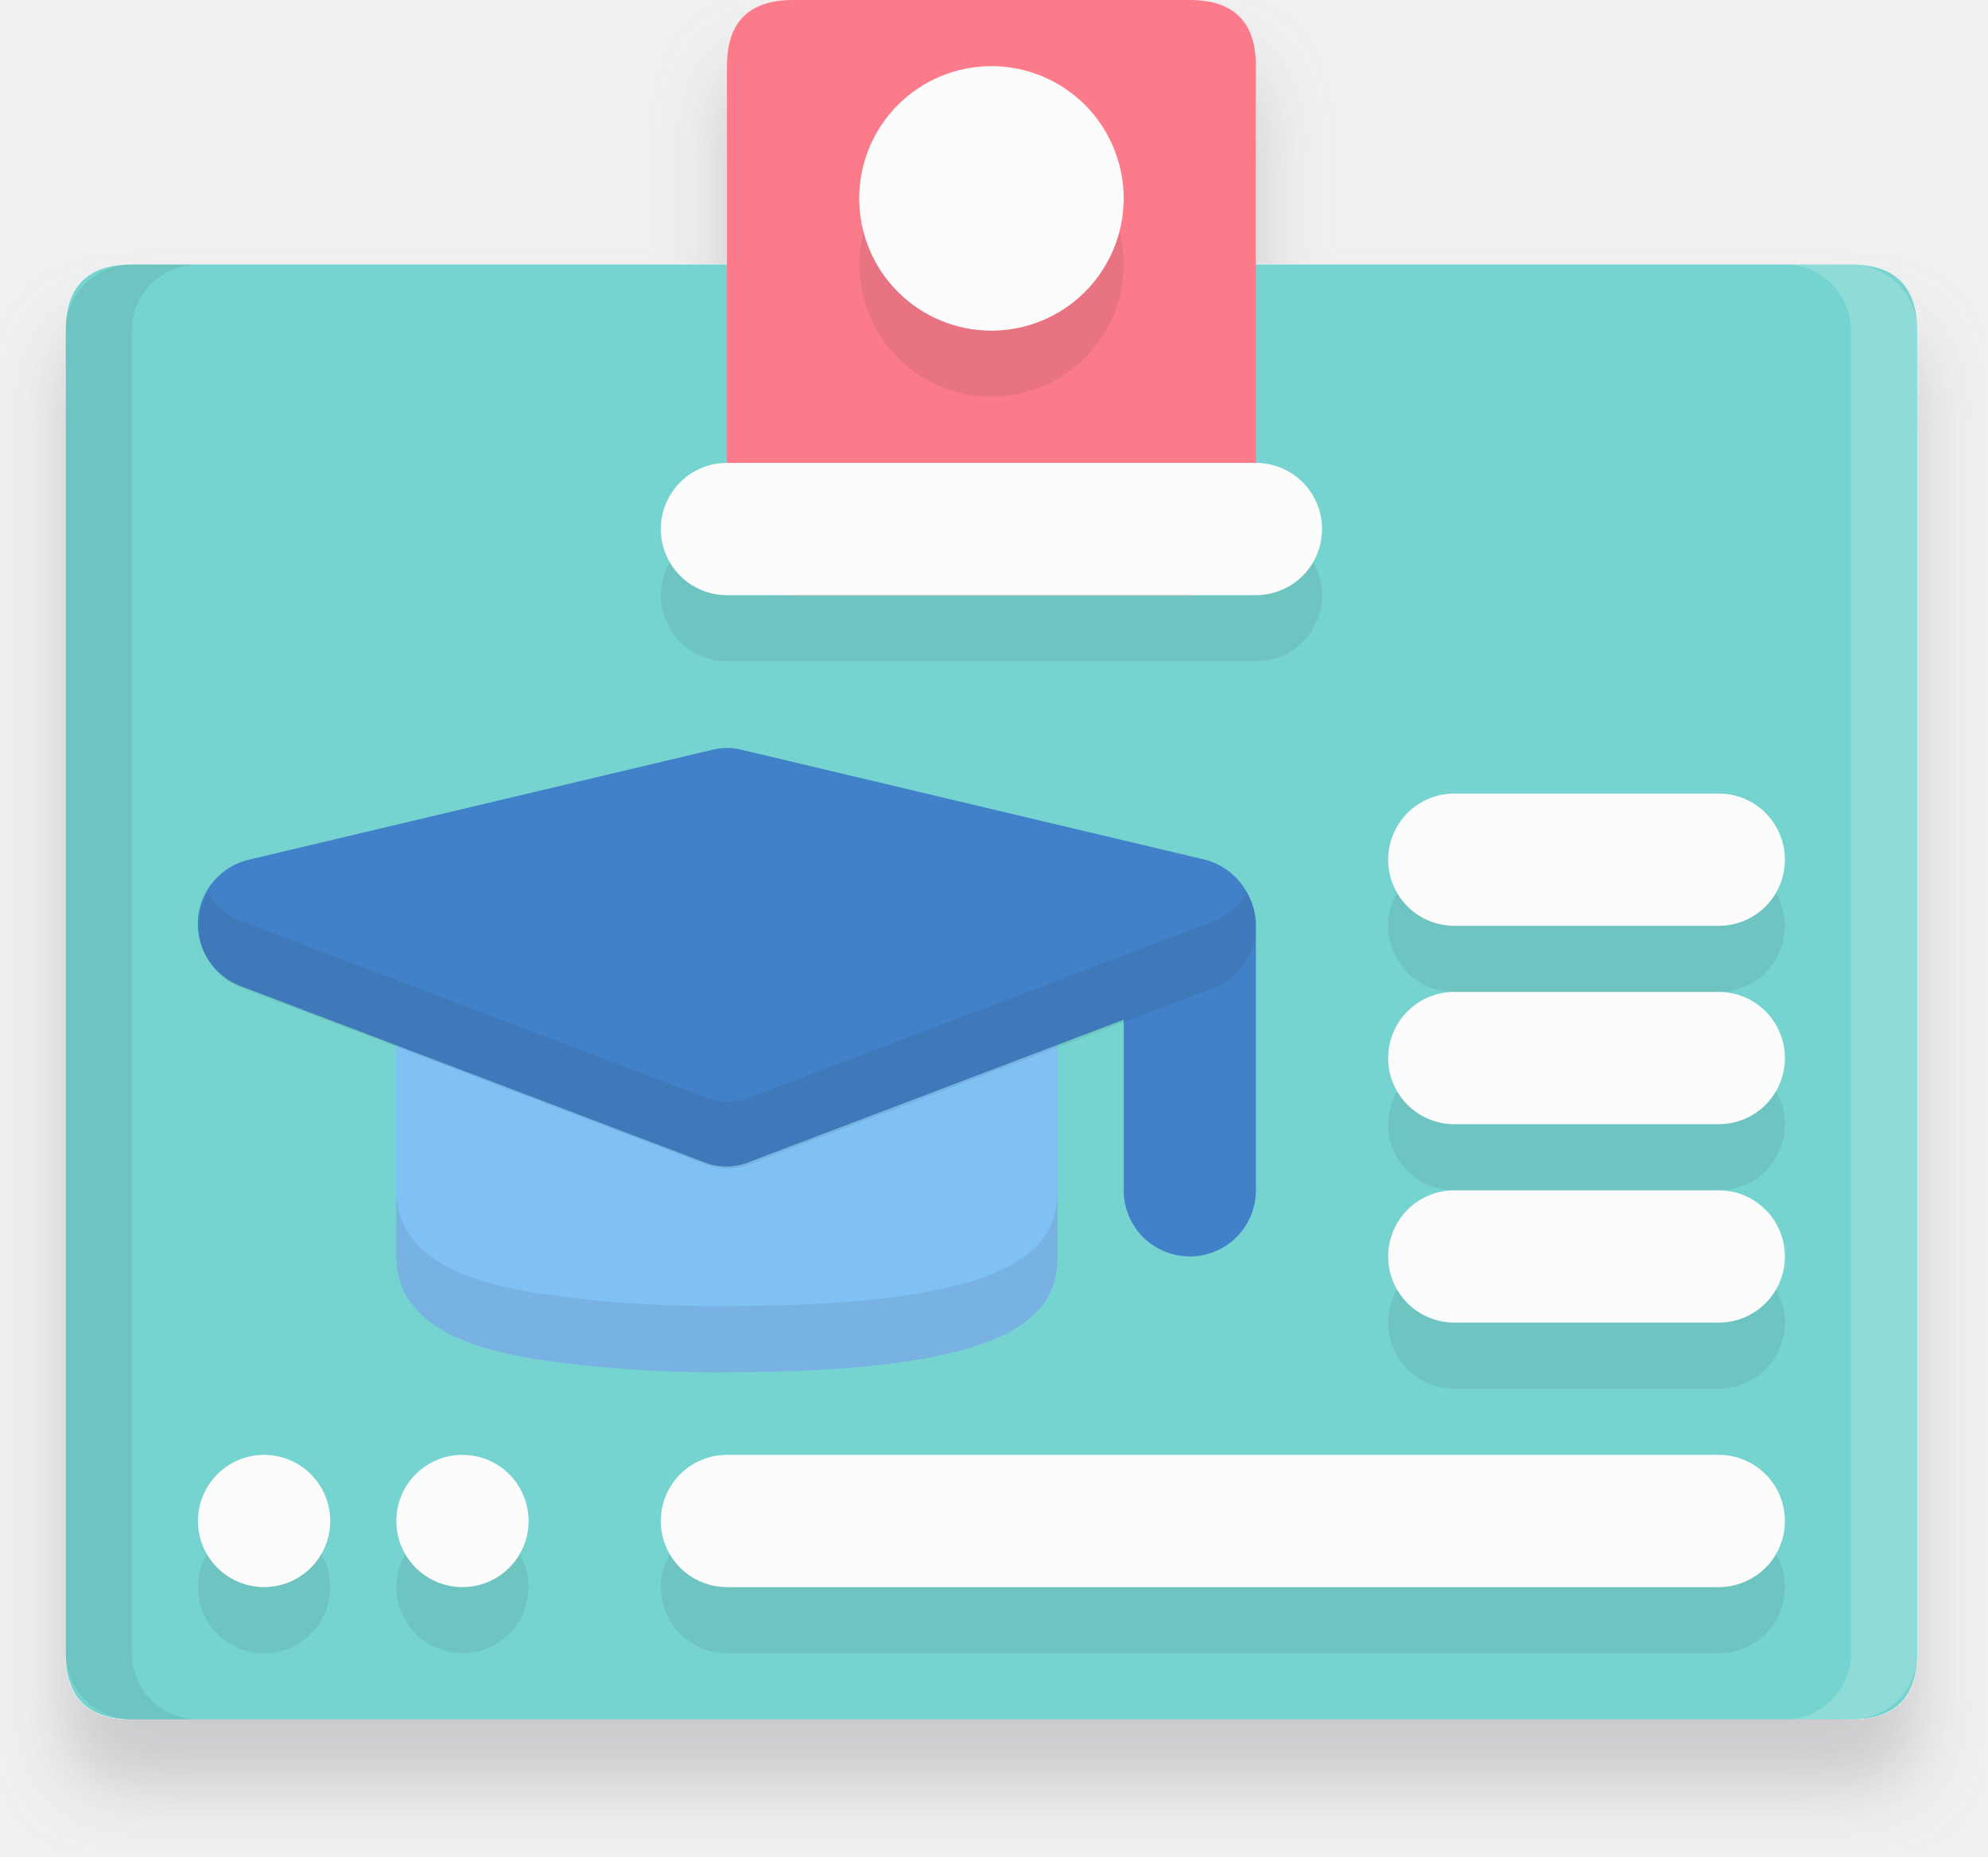
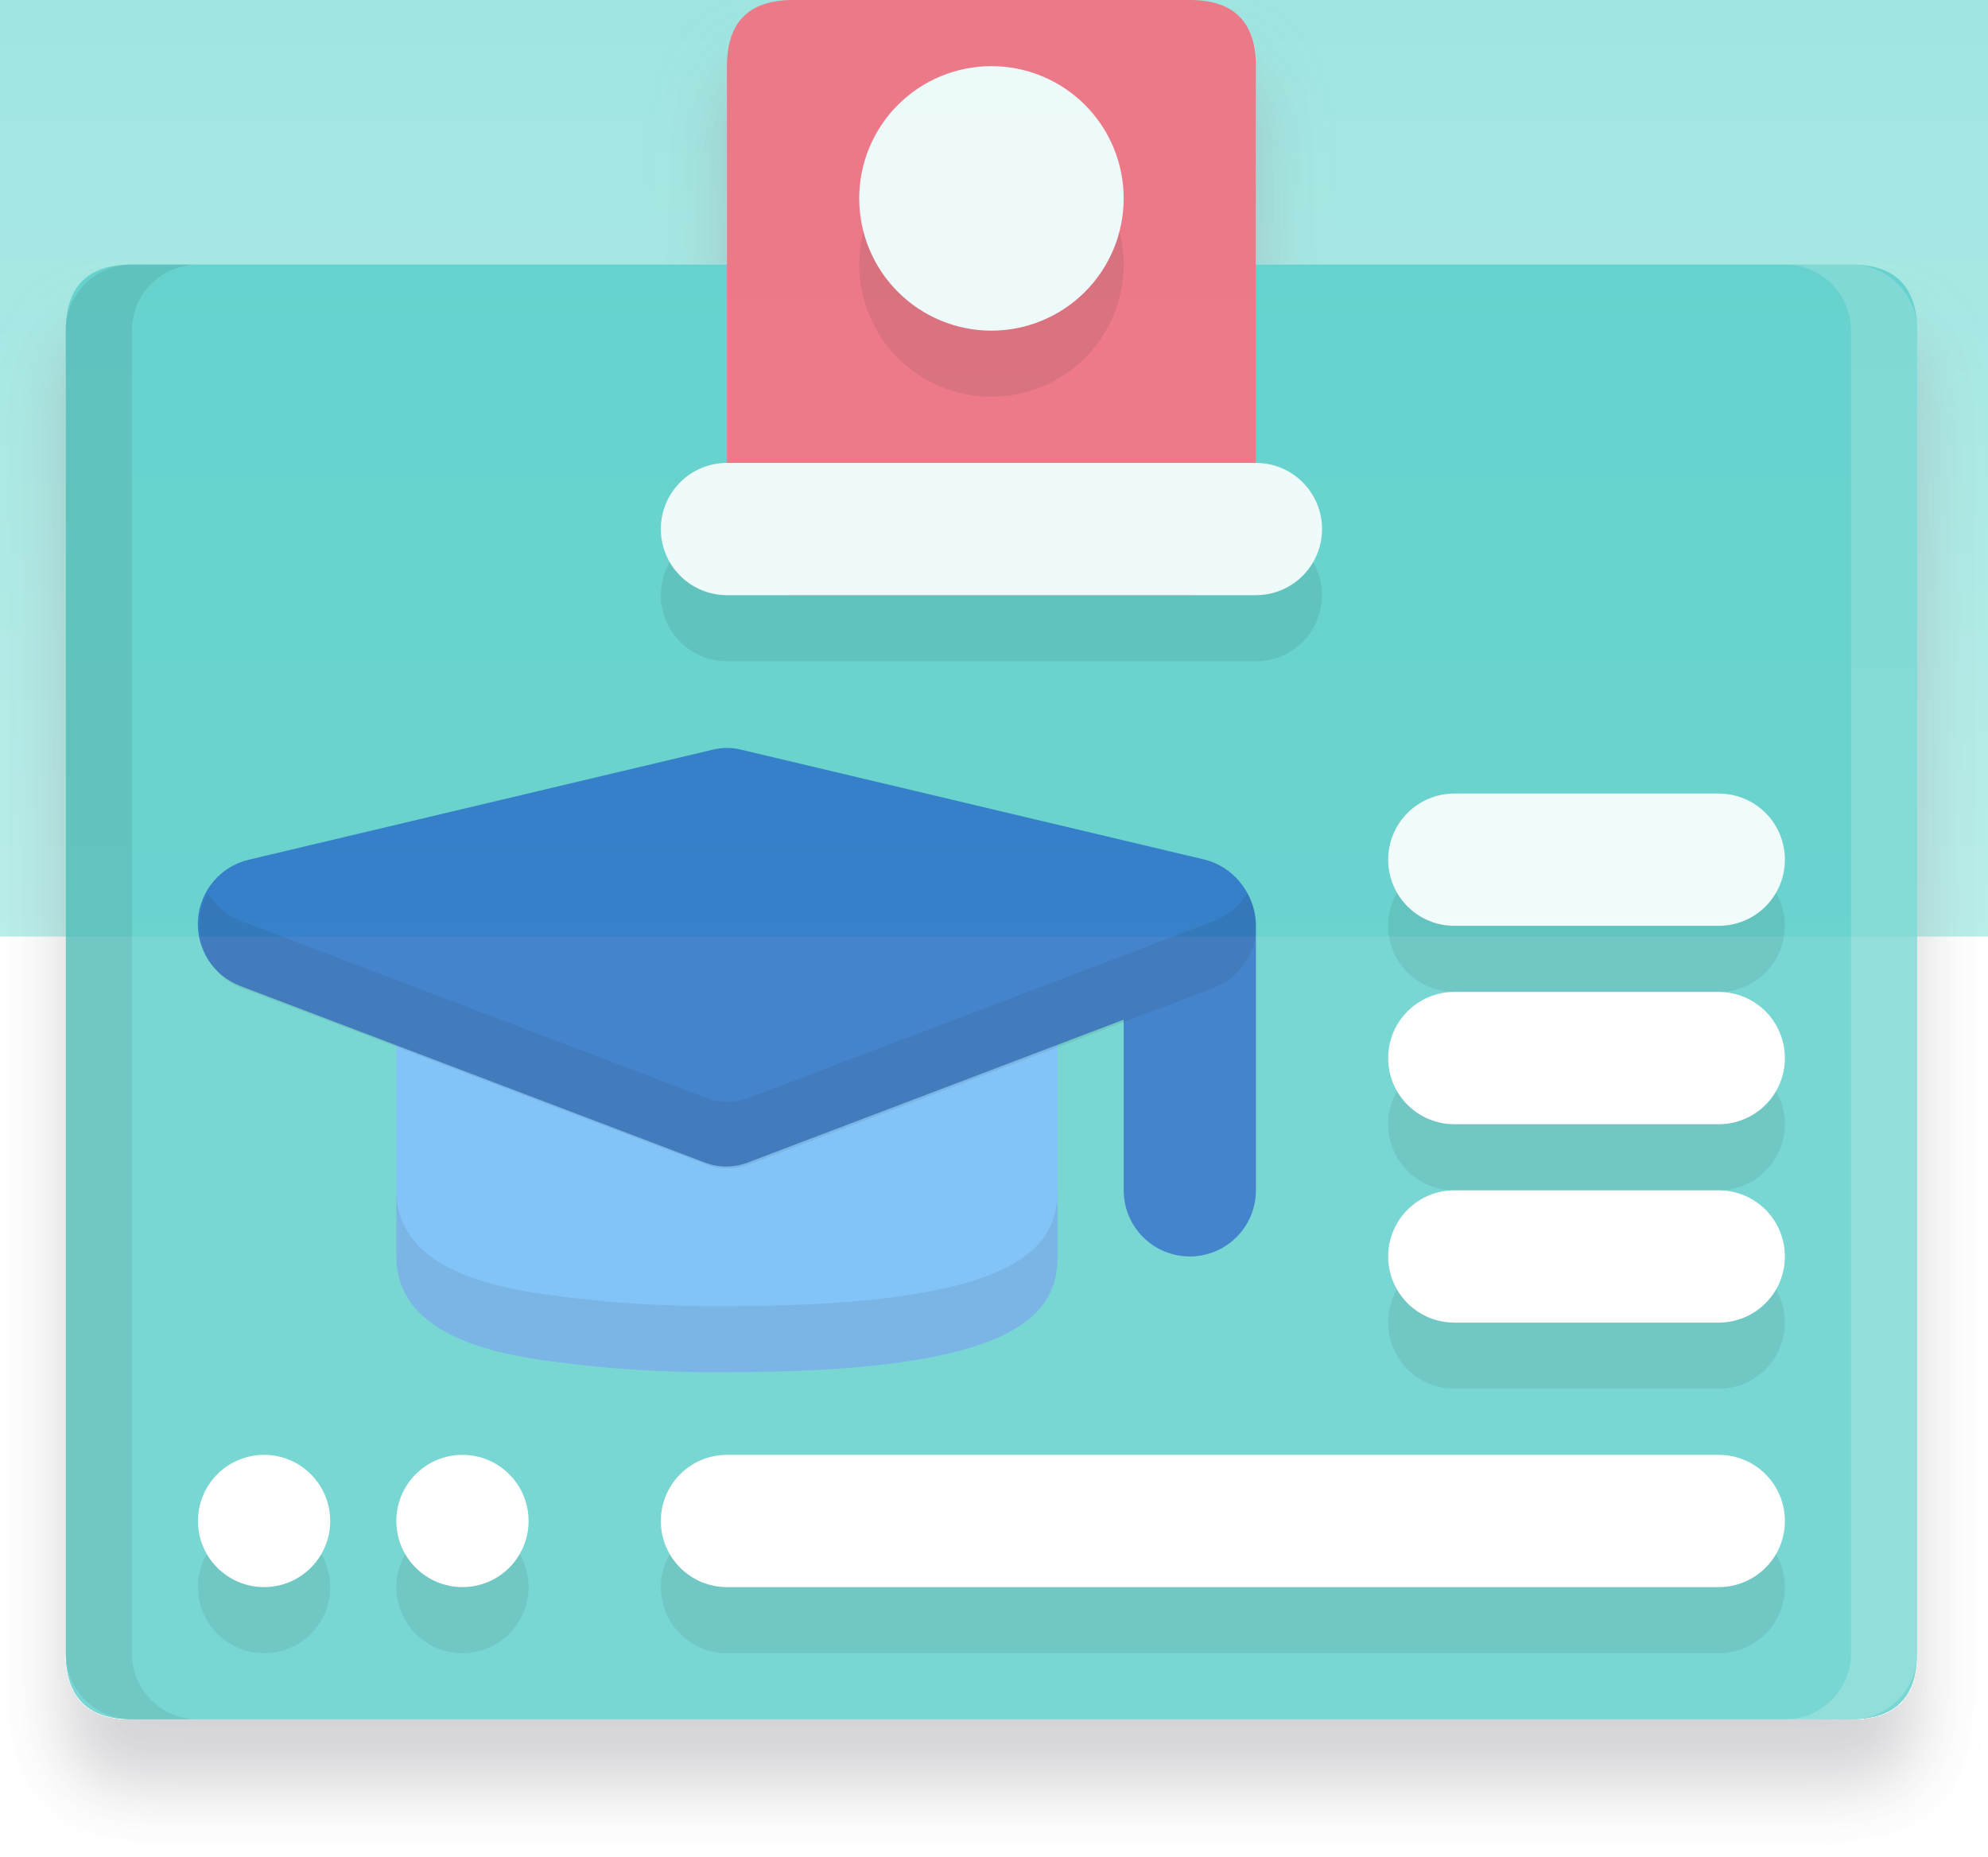
<svg xmlns="http://www.w3.org/2000/svg" width="121" height="113" viewBox="0 0 121 113" fill="none">
-   <g id="Group 12" opacity="0.8" filter="url(#filter0_d_1464_3338)">
-     <path id="Vector" d="M8.025 16.098H112.663C115.346 16.098 116.688 17.44 116.688 20.123V100.614C116.688 103.297 115.346 104.638 112.663 104.638H8.025C5.342 104.638 4 103.297 4 100.614V20.123C4 17.44 5.342 16.098 8.025 16.098Z" fill="#57CDC8" />
-     <path id="Vector_2" opacity="0.1" d="M12.049 104.638H8.025C6.957 104.638 5.934 104.214 5.179 103.46C4.424 102.705 4 101.681 4 100.614V20.123C4 19.055 4.424 18.032 5.179 17.277C5.934 16.522 6.957 16.098 8.025 16.098H12.049C10.982 16.098 9.958 16.522 9.203 17.277C8.449 18.032 8.025 19.055 8.025 20.123V100.614C8.025 101.681 8.449 102.705 9.203 103.46C9.958 104.214 10.982 104.638 12.049 104.638Z" fill="black" />
-     <path id="Vector_3" opacity="0.19" d="M116.688 20.123V100.614C116.688 101.681 116.264 102.705 115.509 103.46C114.754 104.214 113.73 104.638 112.663 104.638H108.638C109.706 104.638 110.729 104.214 111.484 103.46C112.239 102.705 112.663 101.681 112.663 100.614V20.123C112.663 19.055 112.239 18.032 111.484 17.277C110.729 16.522 109.706 16.098 108.638 16.098H112.663C113.73 16.098 114.754 16.522 115.509 17.277C116.264 18.032 116.688 19.055 116.688 20.123Z" fill="white" />
-     <path id="Vector_4" d="M62.638 57.632C62.102 57.265 61.486 57.033 60.841 56.956C60.196 56.879 59.542 56.959 58.935 57.189L44.246 62.743L29.556 57.189C28.949 56.962 28.297 56.885 27.654 56.965C27.012 57.044 26.397 57.277 25.864 57.645C25.331 58.012 24.894 58.503 24.591 59.075C24.288 59.647 24.127 60.284 24.123 60.932V76.466C24.123 81.296 30.24 82.302 32.534 82.705C36.411 83.28 40.327 83.549 44.246 83.51C61.994 83.51 64.368 79.968 64.368 76.466V60.932C64.367 60.283 64.209 59.644 63.908 59.069C63.607 58.495 63.171 58.002 62.638 57.632Z" fill="#64B5F6" />
-     <path id="Vector_5" opacity="0.1" d="M64.368 72.442V76.467C64.368 79.968 61.994 83.51 44.246 83.51C40.327 83.55 36.411 83.28 32.534 82.705C30.24 82.302 24.123 81.296 24.123 76.467V72.442C24.123 77.272 30.24 78.278 32.534 78.68C36.411 79.256 40.327 79.525 44.246 79.485C61.994 79.485 64.368 75.943 64.368 72.442Z" fill="black" />
-     <path id="Vector_6" d="M73.343 52.319L45.171 45.639C44.565 45.478 43.927 45.478 43.32 45.639L15.148 52.319C14.307 52.516 13.551 52.979 12.993 53.638C12.435 54.298 12.104 55.119 12.049 55.982C11.992 56.84 12.212 57.693 12.675 58.417C13.139 59.142 13.822 59.698 14.625 60.006L42.797 70.711C43.243 70.897 43.722 70.993 44.205 70.993C44.689 70.993 45.168 70.897 45.614 70.711L73.786 60.006C74.589 59.698 75.272 59.142 75.736 58.417C76.199 57.693 76.418 56.84 76.362 55.982C76.311 55.13 75.992 54.316 75.45 53.658C74.907 53 74.169 52.531 73.343 52.319Z" fill="#1565C0" />
-     <path id="Vector_7" d="M72.417 76.466C71.35 76.466 70.326 76.043 69.572 75.288C68.817 74.533 68.393 73.509 68.393 72.442V56.344C68.393 55.276 68.817 54.253 69.572 53.498C70.326 52.743 71.35 52.319 72.417 52.319C73.485 52.319 74.508 52.743 75.263 53.498C76.018 54.253 76.442 55.276 76.442 56.344V72.442C76.442 73.509 76.018 74.533 75.263 75.288C74.508 76.043 73.485 76.466 72.417 76.466Z" fill="#1565C0" />
-     <path id="Vector_8" opacity="0.1" d="M76.442 56.102C76.499 56.96 76.279 57.814 75.816 58.538C75.353 59.262 74.669 59.819 73.866 60.127L45.694 70.832C45.248 71.018 44.769 71.114 44.286 71.114C43.802 71.114 43.324 71.018 42.877 70.832L14.705 60.127C13.902 59.819 13.219 59.262 12.755 58.538C12.292 57.814 12.073 56.96 12.13 56.102C12.174 55.481 12.352 54.877 12.653 54.331C13.119 55.126 13.843 55.737 14.705 56.062L42.877 66.767C43.324 66.953 43.802 67.049 44.286 67.049C44.769 67.049 45.248 66.953 45.694 66.767L73.866 56.062C74.728 55.737 75.453 55.126 75.919 54.331C76.219 54.877 76.398 55.481 76.442 56.102Z" fill="black" />
-     <path id="Vector_9" opacity="0.1" d="M104.614 60.368H88.516C87.448 60.368 86.424 59.944 85.67 59.19C84.915 58.435 84.491 57.411 84.491 56.344C84.491 55.276 84.915 54.253 85.67 53.498C86.424 52.743 87.448 52.319 88.516 52.319H104.614C105.681 52.319 106.705 52.743 107.46 53.498C108.214 54.253 108.638 55.276 108.638 56.344C108.638 57.411 108.214 58.435 107.46 59.19C106.705 59.944 105.681 60.368 104.614 60.368ZM104.614 72.442H88.516C87.448 72.442 86.424 72.018 85.67 71.263C84.915 70.508 84.491 69.485 84.491 68.417C84.491 67.35 84.915 66.326 85.67 65.572C86.424 64.817 87.448 64.393 88.516 64.393H104.614C105.681 64.393 106.705 64.817 107.46 65.572C108.214 66.326 108.638 67.35 108.638 68.417C108.638 69.485 108.214 70.508 107.46 71.263C106.705 72.018 105.681 72.442 104.614 72.442ZM104.614 84.516H88.516C87.448 84.516 86.424 84.092 85.67 83.337C84.915 82.582 84.491 81.558 84.491 80.491C84.491 79.424 84.915 78.4 85.67 77.645C86.424 76.891 87.448 76.466 88.516 76.466H104.614C105.681 76.466 106.705 76.891 107.46 77.645C108.214 78.4 108.638 79.424 108.638 80.491C108.638 81.558 108.214 82.582 107.46 83.337C106.705 84.092 105.681 84.516 104.614 84.516ZM104.614 100.614H44.245C43.178 100.614 42.154 100.19 41.4 99.435C40.645 98.68 40.221 97.657 40.221 96.589C40.221 95.522 40.645 94.498 41.4 93.743C42.154 92.989 43.178 92.565 44.245 92.565H104.614C105.681 92.565 106.705 92.989 107.46 93.743C108.214 94.498 108.638 95.522 108.638 96.589C108.638 97.657 108.214 98.68 107.46 99.435C106.705 100.19 105.681 100.614 104.614 100.614Z" fill="black" />
-     <path id="Vector_10" opacity="0.1" d="M12.049 96.589C12.049 97.657 12.473 98.68 13.228 99.435C13.983 100.19 15.006 100.614 16.074 100.614C17.141 100.614 18.165 100.19 18.919 99.435C19.674 98.68 20.098 97.657 20.098 96.589C20.098 95.522 19.674 94.498 18.919 93.743C18.165 92.989 17.141 92.565 16.074 92.565C15.006 92.565 13.983 92.989 13.228 93.743C12.473 94.498 12.049 95.522 12.049 96.589Z" fill="black" />
-     <path id="Vector_11" opacity="0.1" d="M24.123 96.589C24.123 97.657 24.547 98.68 25.302 99.435C26.056 100.19 27.08 100.614 28.147 100.614C29.215 100.614 30.238 100.19 30.993 99.435C31.748 98.68 32.172 97.657 32.172 96.589C32.172 95.522 31.748 94.498 30.993 93.743C30.238 92.989 29.215 92.565 28.147 92.565C27.08 92.565 26.056 92.989 25.302 93.743C24.547 94.498 24.123 95.522 24.123 96.589Z" fill="black" />
-     <path id="Vector_12" d="M104.614 56.344H88.516C87.448 56.344 86.424 55.92 85.67 55.165C84.915 54.41 84.491 53.387 84.491 52.319C84.491 51.252 84.915 50.228 85.67 49.473C86.424 48.719 87.448 48.295 88.516 48.295H104.614C105.681 48.295 106.705 48.719 107.46 49.473C108.214 50.228 108.638 51.252 108.638 52.319C108.638 53.387 108.214 54.41 107.46 55.165C106.705 55.92 105.681 56.344 104.614 56.344ZM104.614 68.417H88.516C87.448 68.417 86.424 67.993 85.67 67.239C84.915 66.484 84.491 65.46 84.491 64.393C84.491 63.325 84.915 62.302 85.67 61.547C86.424 60.792 87.448 60.368 88.516 60.368H104.614C105.681 60.368 106.705 60.792 107.46 61.547C108.214 62.302 108.638 63.325 108.638 64.393C108.638 65.46 108.214 66.484 107.46 67.239C106.705 67.993 105.681 68.417 104.614 68.417ZM104.614 80.491H88.516C87.448 80.491 86.424 80.067 85.67 79.312C84.915 78.558 84.491 77.534 84.491 76.467C84.491 75.399 84.915 74.376 85.67 73.621C86.424 72.866 87.448 72.442 88.516 72.442H104.614C105.681 72.442 106.705 72.866 107.46 73.621C108.214 74.376 108.638 75.399 108.638 76.467C108.638 77.534 108.214 78.558 107.46 79.312C106.705 80.067 105.681 80.491 104.614 80.491ZM104.614 96.589H44.245C43.178 96.589 42.154 96.165 41.4 95.411C40.645 94.656 40.221 93.632 40.221 92.565C40.221 91.497 40.645 90.474 41.4 89.719C42.154 88.964 43.178 88.54 44.245 88.54H104.614C105.681 88.54 106.705 88.964 107.46 89.719C108.214 90.474 108.638 91.497 108.638 92.565C108.638 93.632 108.214 94.656 107.46 95.411C106.705 96.165 105.681 96.589 104.614 96.589Z" fill="white" />
-     <path id="Vector_13" d="M48.27 0H72.417C75.1 0 76.442 1.342 76.442 4.025V32.196C76.442 34.88 75.1 36.221 72.417 36.221H48.27C45.587 36.221 44.245 34.88 44.245 32.196V4.025C44.245 1.342 45.587 0 48.27 0Z" fill="#FF5E72" />
-     <path id="Vector_14" opacity="0.1" d="M52.295 16.098C52.295 18.233 53.143 20.28 54.652 21.79C56.162 23.299 58.209 24.147 60.344 24.147C62.478 24.147 64.526 23.299 66.035 21.79C67.545 20.28 68.393 18.233 68.393 16.098C68.393 13.963 67.545 11.916 66.035 10.407C64.526 8.897 62.478 8.049 60.344 8.049C58.209 8.049 56.162 8.897 54.652 10.407C53.143 11.916 52.295 13.963 52.295 16.098Z" fill="black" />
-     <path id="Vector_15" d="M52.295 12.074C52.295 14.208 53.143 16.256 54.652 17.765C56.162 19.275 58.209 20.123 60.344 20.123C62.478 20.123 64.526 19.275 66.035 17.765C67.545 16.256 68.393 14.208 68.393 12.074C68.393 9.939 67.545 7.892 66.035 6.382C64.526 4.873 62.478 4.025 60.344 4.025C58.209 4.025 56.162 4.873 54.652 6.382C53.143 7.892 52.295 9.939 52.295 12.074Z" fill="white" />
-     <path id="Vector_16" d="M12.049 92.565C12.049 93.632 12.473 94.656 13.228 95.41C13.983 96.165 15.006 96.589 16.074 96.589C17.141 96.589 18.165 96.165 18.919 95.41C19.674 94.656 20.098 93.632 20.098 92.565C20.098 91.497 19.674 90.474 18.919 89.719C18.165 88.964 17.141 88.54 16.074 88.54C15.006 88.54 13.983 88.964 13.228 89.719C12.473 90.474 12.049 91.497 12.049 92.565Z" fill="white" />
-     <path id="Vector_17" d="M24.123 92.565C24.123 93.632 24.547 94.656 25.302 95.41C26.056 96.165 27.08 96.589 28.147 96.589C29.215 96.589 30.238 96.165 30.993 95.41C31.748 94.656 32.172 93.632 32.172 92.565C32.172 91.497 31.748 90.474 30.993 89.719C30.238 88.964 29.215 88.54 28.147 88.54C27.08 88.54 26.056 88.964 25.302 89.719C24.547 90.474 24.123 91.497 24.123 92.565Z" fill="white" />
-     <path id="Vector_18" opacity="0.1" d="M76.442 40.245H44.245C43.178 40.245 42.154 39.822 41.4 39.067C40.645 38.312 40.221 37.288 40.221 36.221C40.221 35.154 40.645 34.13 41.4 33.375C42.154 32.62 43.178 32.196 44.245 32.196H76.442C77.509 32.196 78.533 32.62 79.288 33.375C80.043 34.13 80.466 35.154 80.466 36.221C80.466 37.288 80.043 38.312 79.288 39.067C78.533 39.822 77.509 40.245 76.442 40.245Z" fill="black" />
-     <path id="Vector_19" d="M76.442 36.221H44.245C43.178 36.221 42.154 35.797 41.4 35.042C40.645 34.288 40.221 33.264 40.221 32.196C40.221 31.129 40.645 30.105 41.4 29.351C42.154 28.596 43.178 28.172 44.245 28.172H76.442C77.509 28.172 78.533 28.596 79.288 29.351C80.043 30.105 80.466 31.129 80.466 32.196C80.466 33.264 80.043 34.288 79.288 35.042C78.533 35.797 77.509 36.221 76.442 36.221Z" fill="white" />
+   <rect width="121" height="113" fill="#F5F5F5" />
+   <g id="ä¸­åï¼æ­éæ¦ï¼">
+     <rect width="2112" height="1059" transform="translate(-658 -206)" fill="#808080" />
+     <g id="æç">
+       <rect width="412" height="917" transform="translate(-51 -161)" fill="url(#paint0_linear_0_1)" />
+       <rect id="Rectangle 4153" x="-30" y="57" width="180" height="134" rx="10" fill="white" />
+       <g id="Group 12" opacity="0.8" filter="url(#filter0_d_0_1)">
+         <path id="Vector" d="M8.025 16.098H112.663C115.346 16.098 116.688 17.44 116.688 20.123V100.614C116.688 103.297 115.346 104.638 112.663 104.638H8.025C5.342 104.638 4 103.297 4 100.614V20.123C4 17.44 5.342 16.098 8.025 16.098Z" fill="#57CDC8" />
+         <path id="Vector_2" opacity="0.1" d="M12.049 104.638H8.025C6.957 104.638 5.934 104.214 5.179 103.46C4.424 102.705 4 101.681 4 100.614V20.123C4 19.055 4.424 18.032 5.179 17.277C5.934 16.522 6.957 16.098 8.025 16.098H12.049C10.982 16.098 9.958 16.522 9.203 17.277C8.449 18.032 8.025 19.055 8.025 20.123V100.614C8.025 101.681 8.449 102.705 9.203 103.46C9.958 104.214 10.982 104.638 12.049 104.638Z" fill="black" />
+         <path id="Vector_3" opacity="0.19" d="M116.688 20.123V100.614C116.688 101.681 116.264 102.705 115.509 103.46C114.754 104.214 113.73 104.638 112.663 104.638H108.638C109.706 104.638 110.729 104.214 111.484 103.46C112.239 102.705 112.663 101.681 112.663 100.614V20.123C112.663 19.055 112.239 18.032 111.484 17.277C110.729 16.522 109.706 16.098 108.638 16.098H112.663C113.73 16.098 114.754 16.522 115.509 17.277C116.264 18.032 116.688 19.055 116.688 20.123Z" fill="white" />
+         <path id="Vector_4" d="M62.638 57.632C62.102 57.265 61.486 57.033 60.841 56.956C60.196 56.879 59.542 56.959 58.935 57.189L44.246 62.743L29.556 57.189C28.949 56.962 28.297 56.885 27.654 56.965C27.012 57.044 26.397 57.277 25.864 57.645C25.331 58.012 24.894 58.503 24.591 59.075C24.288 59.647 24.127 60.284 24.123 60.932V76.466C24.123 81.296 30.24 82.302 32.534 82.705C36.411 83.28 40.327 83.549 44.246 83.51C61.994 83.51 64.368 79.968 64.368 76.466V60.932C64.367 60.283 64.209 59.644 63.908 59.069C63.607 58.495 63.171 58.002 62.638 57.632Z" fill="#64B5F6" />
+         <path id="Vector_5" opacity="0.1" d="M64.368 72.442V76.467C64.368 79.968 61.994 83.51 44.246 83.51C40.327 83.55 36.411 83.28 32.534 82.705C30.24 82.302 24.123 81.296 24.123 76.467V72.442C24.123 77.272 30.24 78.278 32.534 78.68C36.411 79.256 40.327 79.525 44.246 79.485C61.994 79.485 64.368 75.943 64.368 72.442Z" fill="black" />
+         <path id="Vector_6" d="M73.343 52.319L45.171 45.639C44.565 45.478 43.927 45.478 43.32 45.639L15.148 52.319C14.307 52.516 13.551 52.979 12.993 53.638C12.435 54.298 12.104 55.119 12.049 55.982C11.992 56.84 12.212 57.693 12.675 58.417C13.139 59.142 13.822 59.698 14.625 60.006L42.797 70.711C43.243 70.897 43.722 70.993 44.205 70.993C44.689 70.993 45.168 70.897 45.614 70.711L73.786 60.006C74.589 59.698 75.272 59.142 75.736 58.417C76.199 57.693 76.418 56.84 76.362 55.982C76.311 55.13 75.992 54.316 75.45 53.658C74.907 53 74.169 52.531 73.343 52.319Z" fill="#1565C0" />
+         <path id="Vector_7" d="M72.417 76.466C71.35 76.466 70.326 76.043 69.572 75.288C68.817 74.533 68.393 73.509 68.393 72.442V56.344C68.393 55.276 68.817 54.253 69.572 53.498C70.326 52.743 71.35 52.319 72.417 52.319C73.485 52.319 74.508 52.743 75.263 53.498C76.018 54.253 76.442 55.276 76.442 56.344V72.442C76.442 73.509 76.018 74.533 75.263 75.288C74.508 76.043 73.485 76.466 72.417 76.466Z" fill="#1565C0" />
+         <path id="Vector_8" opacity="0.1" d="M76.442 56.102C76.499 56.96 76.279 57.814 75.816 58.538C75.353 59.262 74.669 59.819 73.866 60.127L45.694 70.832C45.248 71.018 44.769 71.114 44.286 71.114C43.802 71.114 43.324 71.018 42.877 70.832L14.705 60.127C13.902 59.819 13.219 59.262 12.755 58.538C12.292 57.814 12.073 56.96 12.13 56.102C12.174 55.481 12.352 54.877 12.653 54.331C13.119 55.126 13.843 55.737 14.705 56.062L42.877 66.767C43.324 66.953 43.802 67.049 44.286 67.049C44.769 67.049 45.248 66.953 45.694 66.767L73.866 56.062C74.728 55.737 75.453 55.126 75.919 54.331C76.219 54.877 76.398 55.481 76.442 56.102Z" fill="black" />
+         <path id="Vector_9" opacity="0.1" d="M104.614 60.368H88.516C87.448 60.368 86.424 59.944 85.67 59.19C84.915 58.435 84.491 57.411 84.491 56.344C84.491 55.276 84.915 54.253 85.67 53.498C86.424 52.743 87.448 52.319 88.516 52.319H104.614C105.681 52.319 106.705 52.743 107.46 53.498C108.214 54.253 108.638 55.276 108.638 56.344C108.638 57.411 108.214 58.435 107.46 59.19C106.705 59.944 105.681 60.368 104.614 60.368ZM104.614 72.442H88.516C87.448 72.442 86.424 72.018 85.67 71.263C84.915 70.508 84.491 69.485 84.491 68.417C84.491 67.35 84.915 66.326 85.67 65.572C86.424 64.817 87.448 64.393 88.516 64.393H104.614C105.681 64.393 106.705 64.817 107.46 65.572C108.214 66.326 108.638 67.35 108.638 68.417C108.638 69.485 108.214 70.508 107.46 71.263C106.705 72.018 105.681 72.442 104.614 72.442ZM104.614 84.516H88.516C87.448 84.516 86.424 84.092 85.67 83.337C84.915 82.582 84.491 81.558 84.491 80.491C84.491 79.424 84.915 78.4 85.67 77.645C86.424 76.891 87.448 76.466 88.516 76.466H104.614C105.681 76.466 106.705 76.891 107.46 77.645C108.214 78.4 108.638 79.424 108.638 80.491C108.638 81.558 108.214 82.582 107.46 83.337C106.705 84.092 105.681 84.516 104.614 84.516ZM104.614 100.614H44.245C43.178 100.614 42.154 100.19 41.4 99.435C40.645 98.68 40.221 97.657 40.221 96.589C40.221 95.522 40.645 94.498 41.4 93.743C42.154 92.989 43.178 92.565 44.245 92.565H104.614C105.681 92.565 106.705 92.989 107.46 93.743C108.214 94.498 108.638 95.522 108.638 96.589C108.638 97.657 108.214 98.68 107.46 99.435C106.705 100.19 105.681 100.614 104.614 100.614Z" fill="black" />
+         <path id="Vector_10" opacity="0.1" d="M12.049 96.589C12.049 97.657 12.473 98.68 13.228 99.435C13.983 100.19 15.006 100.614 16.074 100.614C17.141 100.614 18.165 100.19 18.919 99.435C19.674 98.68 20.098 97.657 20.098 96.589C20.098 95.522 19.674 94.498 18.919 93.743C18.165 92.989 17.141 92.565 16.074 92.565C15.006 92.565 13.983 92.989 13.228 93.743C12.473 94.498 12.049 95.522 12.049 96.589Z" fill="black" />
+         <path id="Vector_11" opacity="0.1" d="M24.123 96.589C24.123 97.657 24.547 98.68 25.302 99.435C26.056 100.19 27.08 100.614 28.147 100.614C29.215 100.614 30.238 100.19 30.993 99.435C31.748 98.68 32.172 97.657 32.172 96.589C32.172 95.522 31.748 94.498 30.993 93.743C30.238 92.989 29.215 92.565 28.147 92.565C27.08 92.565 26.056 92.989 25.302 93.743C24.547 94.498 24.123 95.522 24.123 96.589Z" fill="black" />
+         <path id="Vector_12" d="M104.614 56.344H88.516C87.448 56.344 86.424 55.92 85.67 55.165C84.915 54.41 84.491 53.387 84.491 52.319C84.491 51.252 84.915 50.228 85.67 49.473C86.424 48.719 87.448 48.295 88.516 48.295H104.614C105.681 48.295 106.705 48.719 107.46 49.473C108.214 50.228 108.638 51.252 108.638 52.319C108.638 53.387 108.214 54.41 107.46 55.165C106.705 55.92 105.681 56.344 104.614 56.344ZM104.614 68.417H88.516C87.448 68.417 86.424 67.993 85.67 67.239C84.915 66.484 84.491 65.46 84.491 64.393C84.491 63.325 84.915 62.302 85.67 61.547C86.424 60.792 87.448 60.368 88.516 60.368H104.614C105.681 60.368 106.705 60.792 107.46 61.547C108.214 62.302 108.638 63.325 108.638 64.393C108.638 65.46 108.214 66.484 107.46 67.239C106.705 67.993 105.681 68.417 104.614 68.417ZM104.614 80.491H88.516C87.448 80.491 86.424 80.067 85.67 79.312C84.915 78.558 84.491 77.534 84.491 76.467C84.491 75.399 84.915 74.376 85.67 73.621C86.424 72.866 87.448 72.442 88.516 72.442H104.614C105.681 72.442 106.705 72.866 107.46 73.621C108.214 74.376 108.638 75.399 108.638 76.467C108.638 77.534 108.214 78.558 107.46 79.312C106.705 80.067 105.681 80.491 104.614 80.491ZM104.614 96.589H44.245C43.178 96.589 42.154 96.165 41.4 95.411C40.645 94.656 40.221 93.632 40.221 92.565C40.221 91.497 40.645 90.474 41.4 89.719C42.154 88.964 43.178 88.54 44.245 88.54H104.614C105.681 88.54 106.705 88.964 107.46 89.719C108.214 90.474 108.638 91.497 108.638 92.565C108.638 93.632 108.214 94.656 107.46 95.411C106.705 96.165 105.681 96.589 104.614 96.589Z" fill="white" />
+         <path id="Vector_13" d="M48.27 0H72.417C75.1 0 76.442 1.342 76.442 4.025V32.196C76.442 34.88 75.1 36.221 72.417 36.221H48.27C45.587 36.221 44.245 34.88 44.245 32.196V4.025C44.245 1.342 45.587 0 48.27 0Z" fill="#FF5E72" />
+         <path id="Vector_14" opacity="0.1" d="M52.295 16.098C52.295 18.233 53.143 20.28 54.652 21.79C56.162 23.299 58.209 24.147 60.344 24.147C62.478 24.147 64.526 23.299 66.035 21.79C67.545 20.28 68.393 18.233 68.393 16.098C68.393 13.963 67.545 11.916 66.035 10.407C64.526 8.897 62.478 8.049 60.344 8.049C58.209 8.049 56.162 8.897 54.652 10.407C53.143 11.916 52.295 13.963 52.295 16.098Z" fill="black" />
+         <path id="Vector_15" d="M52.295 12.074C52.295 14.208 53.143 16.256 54.652 17.765C56.162 19.275 58.209 20.123 60.344 20.123C62.478 20.123 64.526 19.275 66.035 17.765C67.545 16.256 68.393 14.208 68.393 12.074C68.393 9.939 67.545 7.892 66.035 6.382C64.526 4.873 62.478 4.025 60.344 4.025C58.209 4.025 56.162 4.873 54.652 6.382C53.143 7.892 52.295 9.939 52.295 12.074Z" fill="white" />
+         <path id="Vector_16" d="M12.049 92.565C12.049 93.632 12.473 94.656 13.228 95.41C13.983 96.165 15.006 96.589 16.074 96.589C17.141 96.589 18.165 96.165 18.919 95.41C19.674 94.656 20.098 93.632 20.098 92.565C20.098 91.497 19.674 90.474 18.919 89.719C18.165 88.964 17.141 88.54 16.074 88.54C15.006 88.54 13.983 88.964 13.228 89.719C12.473 90.474 12.049 91.497 12.049 92.565Z" fill="white" />
+         <path id="Vector_17" d="M24.123 92.565C24.123 93.632 24.547 94.656 25.302 95.41C26.056 96.165 27.08 96.589 28.147 96.589C29.215 96.589 30.238 96.165 30.993 95.41C31.748 94.656 32.172 93.632 32.172 92.565C32.172 91.497 31.748 90.474 30.993 89.719C30.238 88.964 29.215 88.54 28.147 88.54C27.08 88.54 26.056 88.964 25.302 89.719C24.547 90.474 24.123 91.497 24.123 92.565Z" fill="white" />
+         <path id="Vector_18" opacity="0.1" d="M76.442 40.245H44.245C43.178 40.245 42.154 39.822 41.4 39.067C40.645 38.312 40.221 37.288 40.221 36.221C40.221 35.154 40.645 34.13 41.4 33.375C42.154 32.62 43.178 32.196 44.245 32.196H76.442C77.509 32.196 78.533 32.62 79.288 33.375C80.043 34.13 80.466 35.154 80.466 36.221C80.466 37.288 80.043 38.312 79.288 39.067C78.533 39.822 77.509 40.245 76.442 40.245Z" fill="black" />
+         <path id="Vector_19" d="M76.442 36.221H44.245C43.178 36.221 42.154 35.797 41.4 35.042C40.645 34.288 40.221 33.264 40.221 32.196C40.221 31.129 40.645 30.105 41.4 29.351C42.154 28.596 43.178 28.172 44.245 28.172H76.442C77.509 28.172 78.533 28.596 79.288 29.351C80.043 30.105 80.466 31.129 80.466 32.196C80.466 33.264 80.043 34.288 79.288 35.042C78.533 35.797 77.509 36.221 76.442 36.221Z" fill="white" />
+       </g>
+     </g>
  </g>
  <defs>
-     <filter id="filter0_d_1464_3338" x="0" y="0" width="120.688" height="112.638" filterUnits="userSpaceOnUse" color-interpolation-filters="sRGB">
+     <filter id="filter0_d_0_1" x="0" y="0" width="120.688" height="112.638" filterUnits="userSpaceOnUse" color-interpolation-filters="sRGB">
      <feFlood flood-opacity="0" result="BackgroundImageFix" />
      <feColorMatrix in="SourceAlpha" type="matrix" values="0 0 0 0 0 0 0 0 0 0 0 0 0 0 0 0 0 0 127 0" result="hardAlpha" />
      <feOffset dy="4" />
      <feGaussianBlur stdDeviation="2" />
      <feComposite in2="hardAlpha" operator="out" />
      <feColorMatrix type="matrix" values="0 0 0 0 0.58 0 0 0 0 0.584 0 0 0 0 0.608 0 0 0 0.5 0" />
-       <feBlend mode="normal" in2="BackgroundImageFix" result="effect1_dropShadow_1464_3338" />
-       <feBlend mode="normal" in="SourceGraphic" in2="effect1_dropShadow_1464_3338" result="shape" />
+       <feBlend mode="normal" in2="BackgroundImageFix" result="effect1_dropShadow_0_1" />
+       <feBlend mode="normal" in="SourceGraphic" in2="effect1_dropShadow_0_1" result="shape" />
    </filter>
+     <linearGradient id="paint0_linear_0_1" x1="206" y1="0" x2="206" y2="917" gradientUnits="userSpaceOnUse">
+       <stop stop-color="#57CDC8" />
+       <stop offset="0.364" stop-color="#EDFFFB" />
+       <stop offset="0.734" stop-color="#FAFAFA" />
+       <stop offset="1" stop-color="#FAFAFA" />
+     </linearGradient>
  </defs>
</svg>
